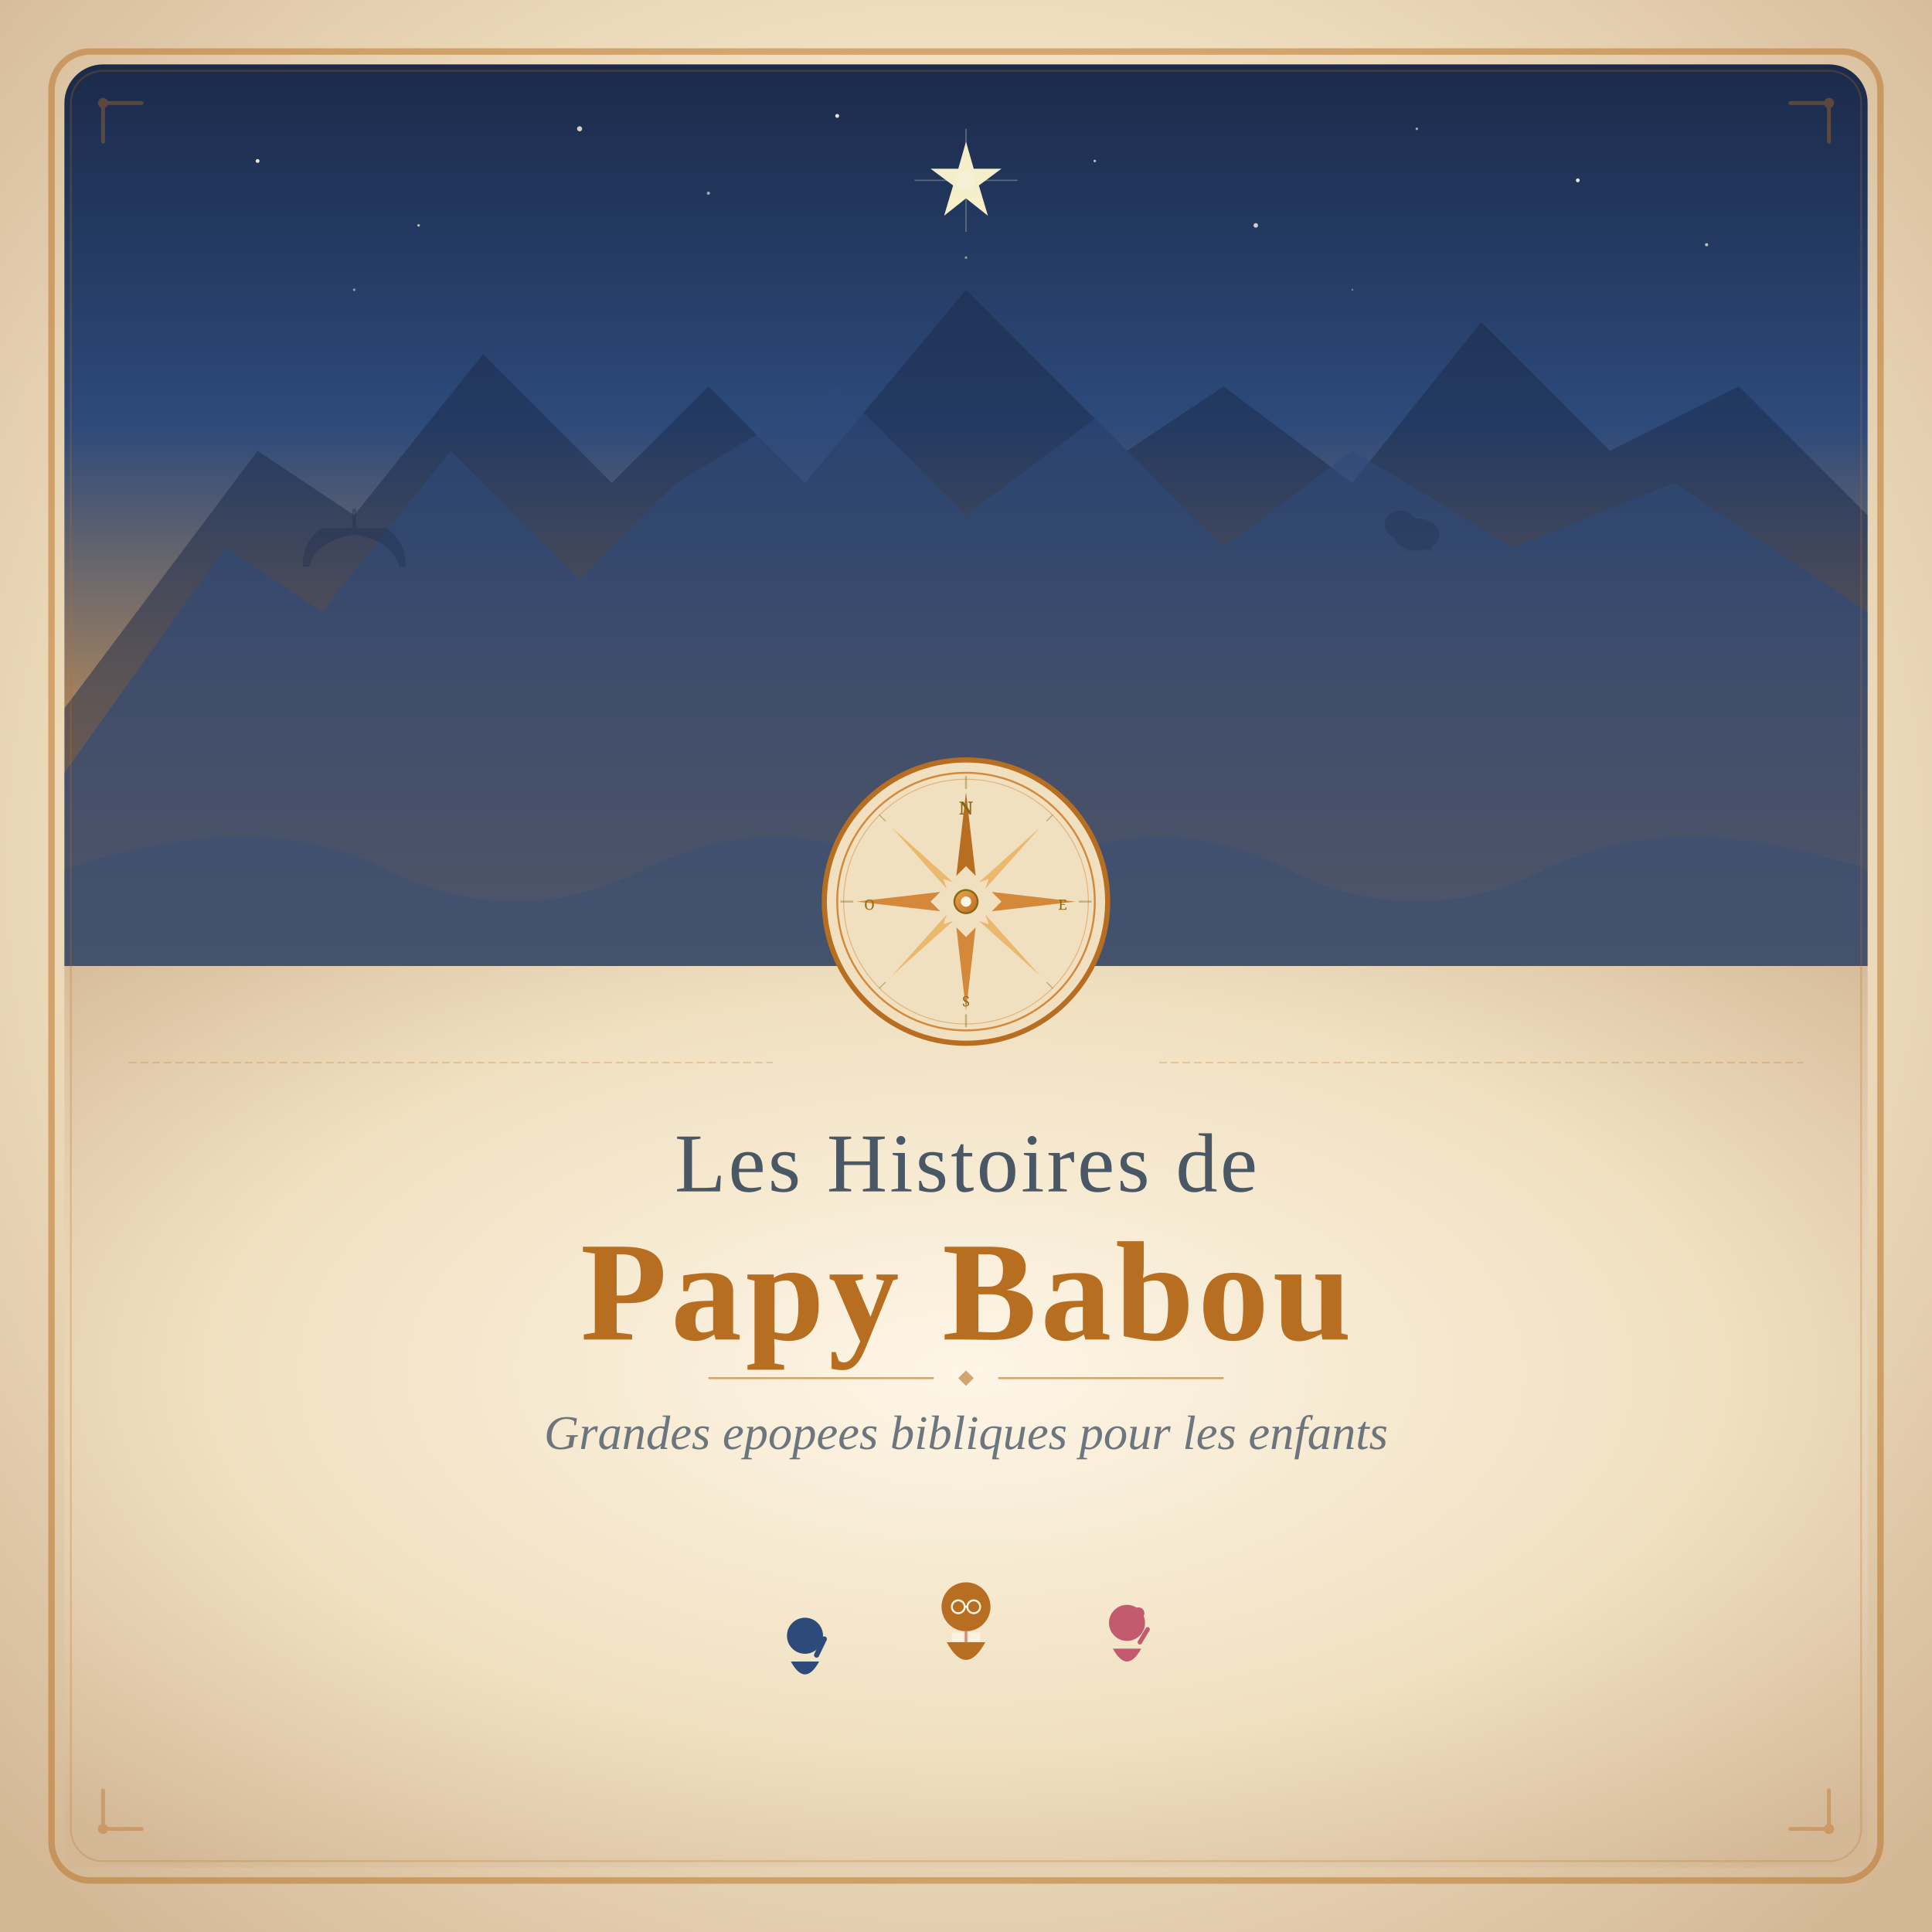
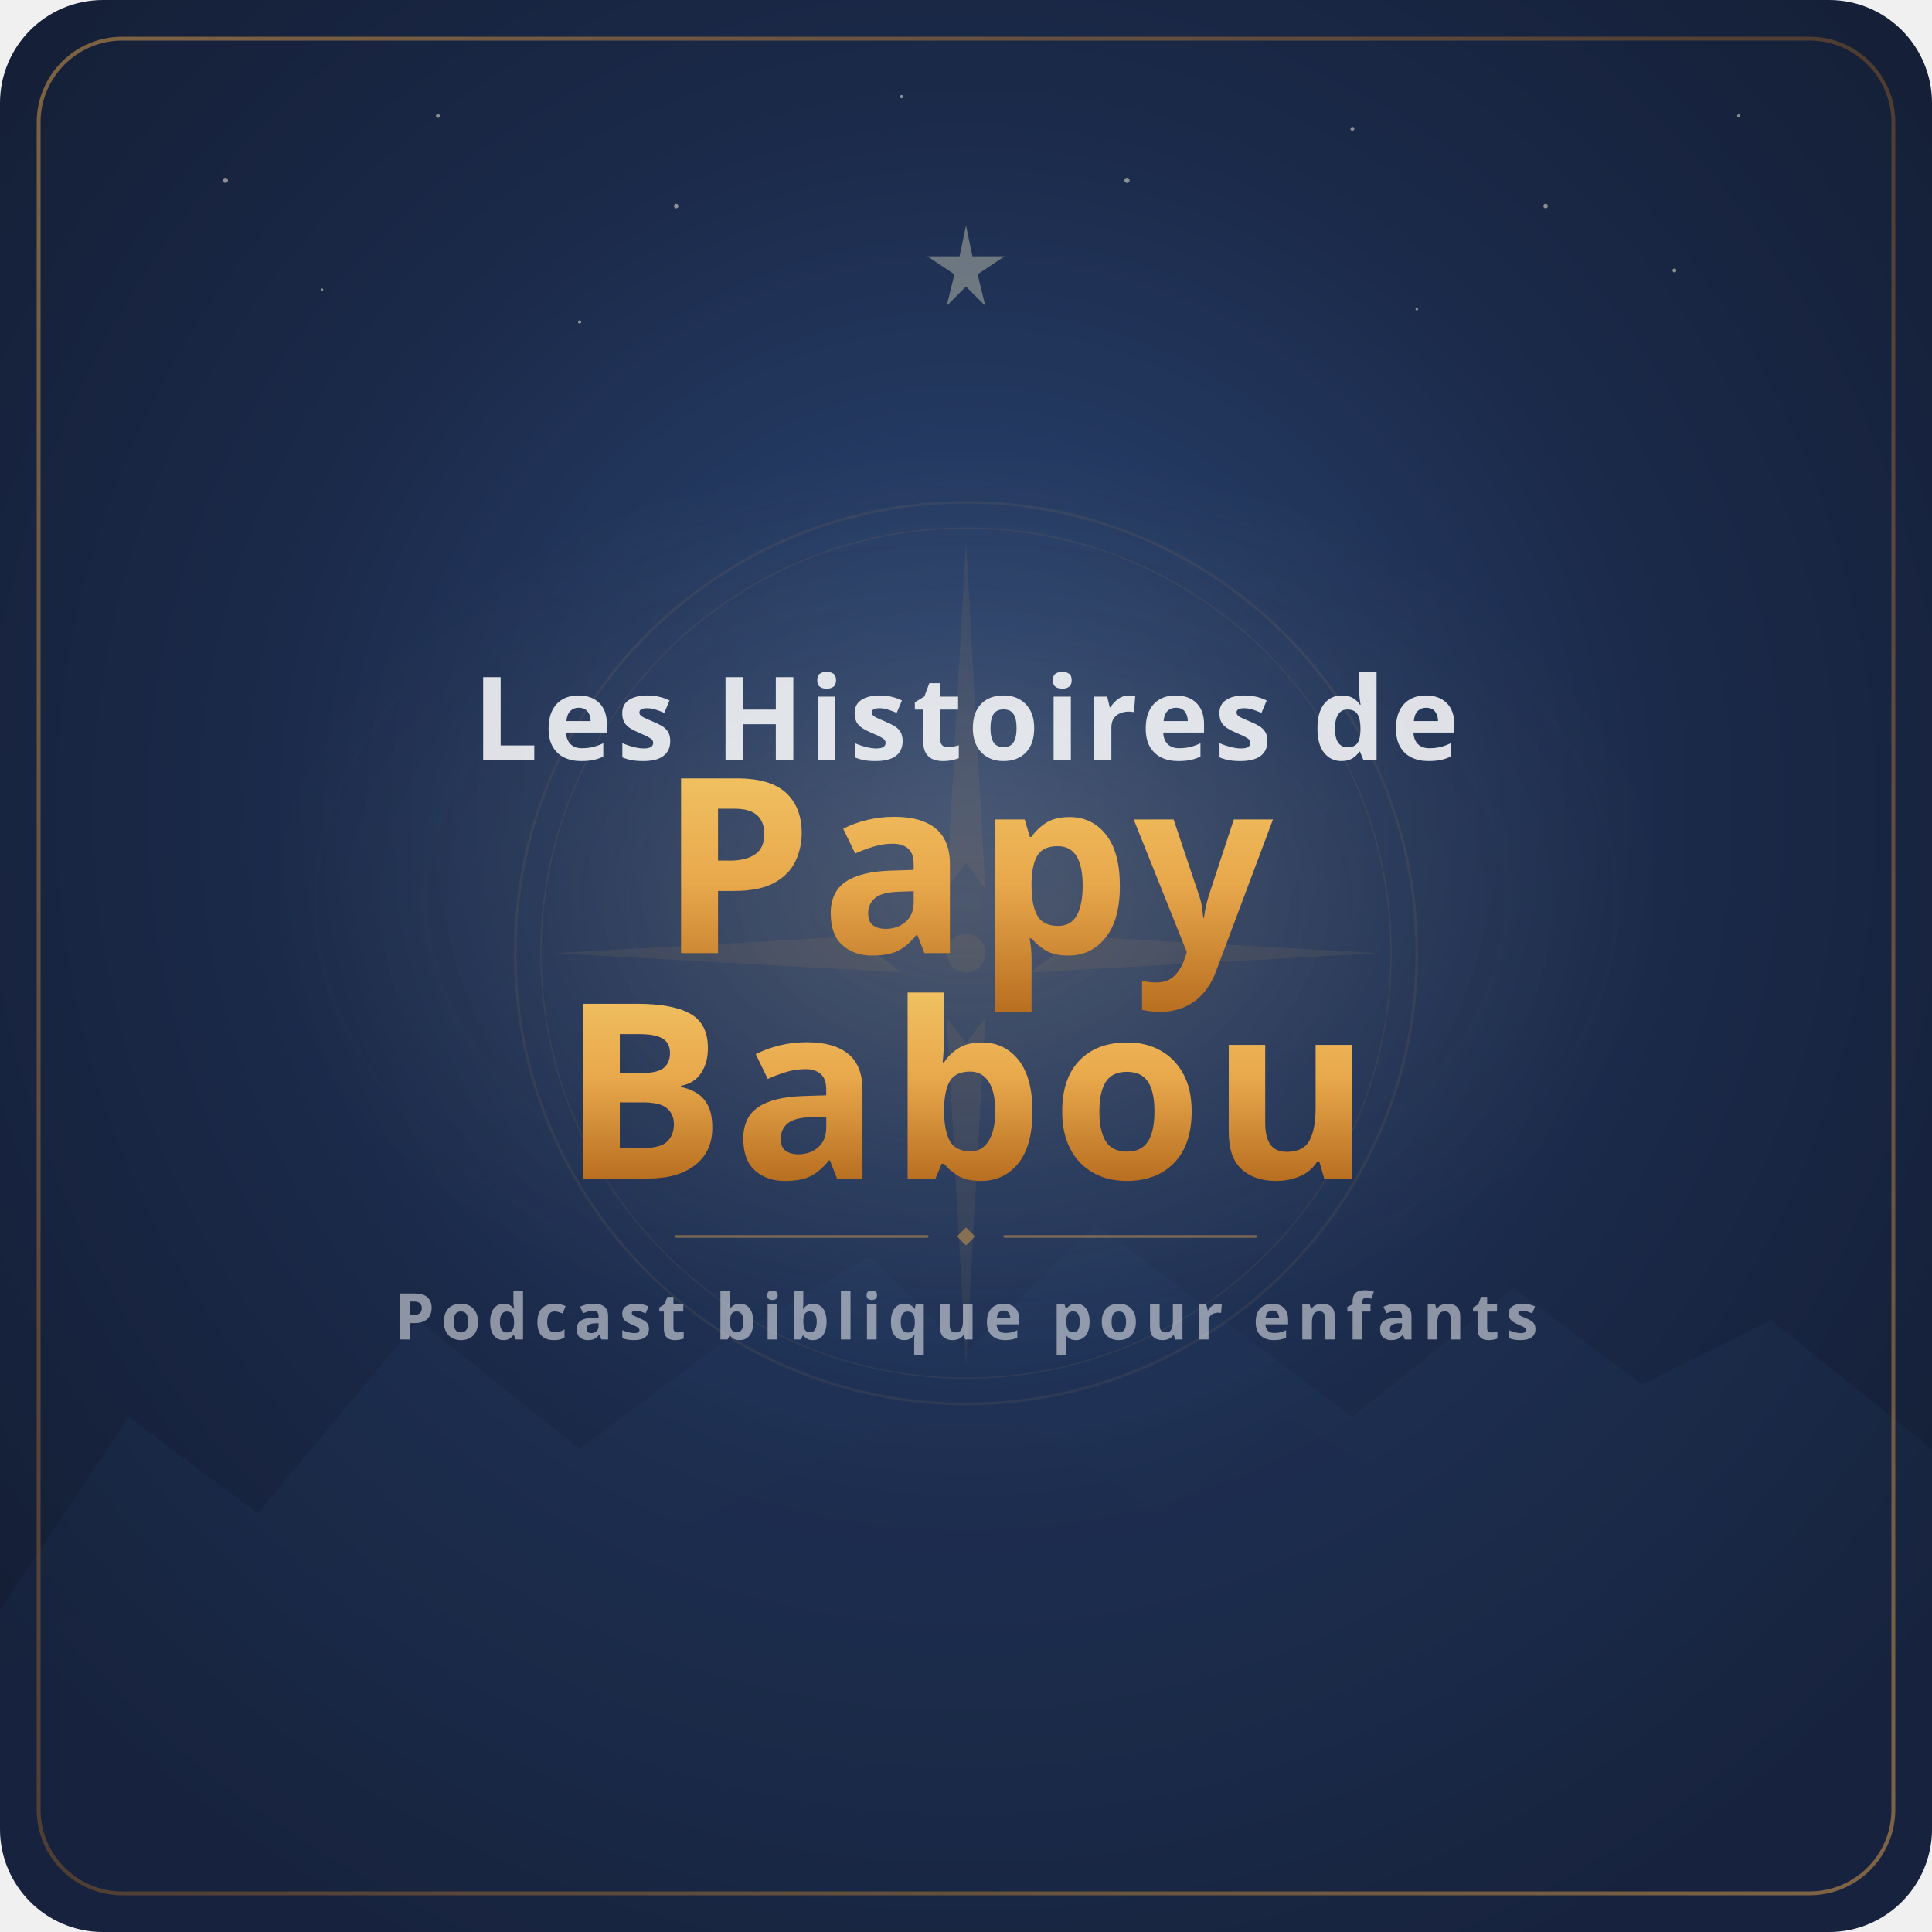
<svg xmlns="http://www.w3.org/2000/svg" viewBox="0 0 3000 3000" width="3000" height="3000">
  <defs>
-     <radialGradient id="parchment" cx="50%" cy="45%" r="70%">
-       <stop offset="0%" stop-color="#FDF5E6" />
-       <stop offset="60%" stop-color="#F0E0C0" />
-       <stop offset="100%" stop-color="#D4B896" />
+     <radialGradient id="bgGlow" cx="50%" cy="42%" r="65%">
+       <stop offset="0%" stop-color="#2D4A7A" />
+       <stop offset="55%" stop-color="#1B2A4A" />
+       <stop offset="100%" stop-color="#141E35" />
    </radialGradient>
-     <linearGradient id="sky" x1="0" y1="0" x2="0" y2="1">
-       <stop offset="0%" stop-color="#1B2A4A" />
-       <stop offset="40%" stop-color="#2D4A7A" />
-       <stop offset="70%" stop-color="#A08060" />
-       <stop offset="100%" stop-color="#E8A84C" />
-     </linearGradient>
-     <linearGradient id="goldShine" x1="0" y1="0" x2="1" y2="1">
-       <stop offset="0%" stop-color="#E8A84C" />
-       <stop offset="50%" stop-color="#D4883A" />
+     <radialGradient id="titleGlow" cx="50%" cy="50%" r="50%">
+       <stop offset="0%" stop-color="#E8A84C" stop-opacity="0.18" />
+       <stop offset="60%" stop-color="#E8A84C" stop-opacity="0.05" />
+       <stop offset="100%" stop-color="#E8A84C" stop-opacity="0" />
+     </radialGradient>
+     <linearGradient id="goldText" x1="0" y1="0" x2="0" y2="1">
+       <stop offset="0%" stop-color="#F0C060" />
+       <stop offset="45%" stop-color="#E8A84C" />
      <stop offset="100%" stop-color="#B86E20" />
    </linearGradient>
-     <clipPath id="innerFrame">
-       <rect x="100" y="100" width="2800" height="2800" rx="60" />
+     <linearGradient id="goldBorder" x1="0" y1="0" x2="1" y2="1">
+       <stop offset="0%" stop-color="#E8A84C" stop-opacity="0.5" />
+       <stop offset="50%" stop-color="#B86E20" stop-opacity="0.35" />
+       <stop offset="100%" stop-color="#E8A84C" stop-opacity="0.5" />
+     </linearGradient>
+     <clipPath id="roundClip">
+       <rect width="3000" height="3000" rx="160" ry="160" />
    </clipPath>
  </defs>
-   <rect width="3000" height="3000" fill="url(#parchment)" />
-   <g clip-path="url(#innerFrame)">
-     <rect x="100" y="100" width="2800" height="1400" fill="url(#sky)" />
-     <circle cx="400" cy="250" r="3" fill="#FFF8E0" opacity="0.9" />
-     <circle cx="650" cy="350" r="2" fill="#FFF8E0" opacity="0.7" />
-     <circle cx="900" cy="200" r="4" fill="#FFF8E0" opacity="0.8" />
-     <circle cx="1100" cy="300" r="2.5" fill="#FFF8E0" opacity="0.6" />
-     <circle cx="1300" cy="180" r="3" fill="#FFF8E0" opacity="0.9" />
-     <circle cx="1700" cy="250" r="2" fill="#FFF8E0" opacity="0.7" />
-     <circle cx="1950" cy="350" r="3.5" fill="#FFF8E0" opacity="0.8" />
-     <circle cx="2200" cy="200" r="2" fill="#FFF8E0" opacity="0.6" />
-     <circle cx="2450" cy="280" r="3" fill="#FFF8E0" opacity="0.9" />
-     <circle cx="2650" cy="380" r="2.5" fill="#FFF8E0" opacity="0.7" />
-     <circle cx="550" cy="450" r="2" fill="#FFF8E0" opacity="0.5" />
-     <circle cx="1500" cy="400" r="2" fill="#FFF8E0" opacity="0.5" />
-     <circle cx="2100" cy="450" r="1.5" fill="#FFF8E0" opacity="0.4" />
-     <g transform="translate(1500, 280)" opacity="0.95">
-       <polygon points="0,-60 12,-18 55,-18 20,8 34,55 0,28 -34,55 -20,8 -55,-18 -12,-18" fill="#FFF8D0" />
-       <circle cx="0" cy="0" r="15" fill="#FFFBE8" opacity="0.6" />
-       <line x1="0" y1="-80" x2="0" y2="80" stroke="#FFF8D0" stroke-width="2" opacity="0.3" />
-       <line x1="-80" y1="0" x2="80" y2="0" stroke="#FFF8D0" stroke-width="2" opacity="0.3" />
+   <g clip-path="url(#roundClip)">
+     <rect width="3000" height="3000" fill="url(#bgGlow)" />
+     <g opacity="0.5">
+       <circle cx="350" cy="280" r="4" fill="#FFF8E0" />
+       <circle cx="680" cy="180" r="3" fill="#FFF8E0" />
+       <circle cx="1050" cy="320" r="3.5" fill="#FFF8E0" />
+       <circle cx="1400" cy="150" r="2.5" fill="#FFF8E0" />
+       <circle cx="1750" cy="280" r="4" fill="#FFF8E0" />
+       <circle cx="2100" cy="200" r="3" fill="#FFF8E0" />
+       <circle cx="2400" cy="320" r="3.5" fill="#FFF8E0" />
+       <circle cx="2700" cy="180" r="2.5" fill="#FFF8E0" />
+       <circle cx="500" cy="450" r="2" fill="#FFF8E0" />
+       <circle cx="900" cy="500" r="2.5" fill="#FFF8E0" />
+       <circle cx="2200" cy="480" r="2" fill="#FFF8E0" />
+       <circle cx="2600" cy="420" r="3" fill="#FFF8E0" />
    </g>
-     <path d="M100,1100 L400,700 L550,800 L750,550 L950,750 L1100,600 L1250,750 L1500,450 L1750,700 L1900,600 L2100,750 L2300,500 L2500,700 L2700,600 L2900,800 L2900,1500 L100,1500 Z" fill="#1B2A4A" opacity="0.5" />
-     <path d="M100,1200 L350,850 L500,950 L700,700 L900,900 L1050,750 L1300,600 L1500,800 L1700,650 L1900,850 L2100,700 L2350,850 L2600,750 L2900,950 L2900,1500 L100,1500 Z" fill="#2D4A7A" opacity="0.6" />
-     <g transform="translate(550, 850)" opacity="0.35">
-       <path d="M-80,30 Q-80,-10 -50,-30 L50,-30 Q80,-10 80,30 L70,30 Q60,-10 0,-20 Q-60,-10 -70,30 Z" fill="#1B2A4A" />
-       <line x1="0" y1="-30" x2="0" y2="-60" stroke="#1B2A4A" stroke-width="6" />
+     <g opacity="0.12">
+       <path d="M0,2500 L200,2200 L400,2350 L650,2050 L900,2250 L1100,2100 L1350,1950 L1500,2100 L1700,1900 L1900,2050 L2100,2200 L2350,2000 L2550,2150 L2750,2050 L3000,2250 L3000,3000 L0,3000 Z" fill="#2D4A7A" />
    </g>
-     <g transform="translate(2200, 830)" opacity="0.3">
-       <ellipse cx="0" cy="0" rx="35" ry="25" fill="#1B2A4A" />
-       <circle cx="-25" cy="-15" r="18" fill="#1B2A4A" />
-       <ellipse cx="-25" cy="-15" rx="25" ry="22" fill="#1B2A4A" />
-       <rect x="15" y="5" width="8" height="20" rx="3" fill="#1B2A4A" />
-       <rect x="-15" y="5" width="8" height="20" rx="3" fill="#1B2A4A" />
+     <g opacity="0.08">
+       <path d="M0,2600 L300,2350 L500,2450 L750,2200 L1000,2400 L1200,2300 L1500,2150 L1800,2350 L2000,2200 L2250,2350 L2500,2250 L2800,2400 L3000,2300 L3000,3000 L0,3000 Z" fill="#1B2A4A" />
    </g>
-     <path d="M100,1350 Q400,1250 600,1350 Q800,1450 1000,1350 Q1200,1250 1400,1350 Q1500,1400 1500,1500 L100,1500 Z" fill="#2D4A7A" opacity="0.3" />
-     <path d="M2900,1350 Q2600,1250 2400,1350 Q2200,1450 2000,1350 Q1800,1250 1600,1350 Q1500,1400 1500,1500 L2900,1500 Z" fill="#2D4A7A" opacity="0.3" />
-   </g>
-   <rect x="100" y="1500" width="2800" height="1400" fill="url(#parchment)" rx="0" />
-   <g transform="translate(1500, 1400)">
-     <circle cx="0" cy="0" r="220" fill="#F0E0C0" stroke="#B86E20" stroke-width="8" />
-     <circle cx="0" cy="0" r="200" fill="none" stroke="#D4883A" stroke-width="3" />
-     <circle cx="0" cy="0" r="190" fill="none" stroke="#D4883A" stroke-width="1.5" opacity="0.5" />
-     <g opacity="0.4">
-       <line x1="0" y1="-195" x2="0" y2="-175" stroke="#8B6914" stroke-width="3" />
-       <line x1="0" y1="175" x2="0" y2="195" stroke="#8B6914" stroke-width="3" />
-       <line x1="-195" y1="0" x2="-175" y2="0" stroke="#8B6914" stroke-width="3" />
-       <line x1="175" y1="0" x2="195" y2="0" stroke="#8B6914" stroke-width="3" />
-       <line x1="-135" y1="-135" x2="-125" y2="-125" stroke="#8B6914" stroke-width="2" />
-       <line x1="125" y1="-125" x2="135" y2="-135" stroke="#8B6914" stroke-width="2" />
-       <line x1="-135" y1="135" x2="-125" y2="125" stroke="#8B6914" stroke-width="2" />
-       <line x1="125" y1="125" x2="135" y2="135" stroke="#8B6914" stroke-width="2" />
+     <g transform="translate(1500, 420)" opacity="0.35">
+       <polygon points="0,-70 10,-22 60,-22 18,6 30,55 0,25 -30,55 -18,6 -60,-22 -10,-22" fill="#FFF8D0" />
+       <circle cx="0" cy="0" r="14" fill="#FFFBE8" opacity="0.5" />
    </g>
-     <polygon points="0,-170 15,-40 0,-55 -15,-40" fill="#B86E20" />
-     <polygon points="0,170 15,40 0,55 -15,40" fill="#D4883A" />
-     <polygon points="-170,0 -40,15 -55,0 -40,-15" fill="#D4883A" />
-     <polygon points="170,0 40,15 55,0 40,-15" fill="#D4883A" />
-     <polygon points="-115,-115 -20,-30 -35,-35 -30,-20" fill="#E8A84C" opacity="0.7" />
-     <polygon points="115,-115 20,-30 35,-35 30,-20" fill="#E8A84C" opacity="0.7" />
-     <polygon points="-115,115 -20,30 -35,35 -30,20" fill="#E8A84C" opacity="0.7" />
-     <polygon points="115,115 20,30 35,35 30,20" fill="#E8A84C" opacity="0.7" />
-     <circle cx="0" cy="0" r="18" fill="url(#goldShine)" stroke="#8B6914" stroke-width="3" />
-     <circle cx="0" cy="0" r="8" fill="#FDF5E6" />
-     <text x="0" y="-145" text-anchor="middle" font-family="Georgia, serif" font-size="28" font-weight="bold" fill="#8B6914" dominant-baseline="middle">N</text>
-     <text x="0" y="155" text-anchor="middle" font-family="Georgia, serif" font-size="22" fill="#8B6914" dominant-baseline="middle">S</text>
-     <text x="-150" y="5" text-anchor="middle" font-family="Georgia, serif" font-size="22" fill="#8B6914" dominant-baseline="middle">O</text>
-     <text x="150" y="5" text-anchor="middle" font-family="Georgia, serif" font-size="22" fill="#8B6914" dominant-baseline="middle">E</text>
-   </g>
-   <line x1="200" y1="1650" x2="1200" y2="1650" stroke="#B86E20" stroke-width="2" opacity="0.3" stroke-dasharray="12,6" />
-   <line x1="1800" y1="1650" x2="2800" y2="1650" stroke="#B86E20" stroke-width="2" opacity="0.3" stroke-dasharray="12,6" />
-   <text x="1500" y="1850" text-anchor="middle" font-family="Georgia, 'Times New Roman', serif" font-size="130" fill="#4A5866" letter-spacing="4">Les Histoires de</text>
-   <text x="1500" y="2080" text-anchor="middle" font-family="Georgia, 'Times New Roman', serif" font-size="220" font-weight="bold" fill="#B86E20" letter-spacing="6">Papy Babou</text>
-   <g transform="translate(1500, 2140)" opacity="0.6">
-     <line x1="-400" y1="0" x2="-50" y2="0" stroke="#B86E20" stroke-width="3" />
-     <line x1="50" y1="0" x2="400" y2="0" stroke="#B86E20" stroke-width="3" />
-     <polygon points="0,-12 12,0 0,12 -12,0" fill="#B86E20" />
-   </g>
-   <text x="1500" y="2250" text-anchor="middle" font-family="Georgia, 'Times New Roman', serif" font-size="75" fill="#4A5866" opacity="0.8" font-style="italic">Grandes epopees bibliques pour les enfants</text>
-   <g transform="translate(1500, 2550)">
-     <circle cx="0" cy="-55" r="38" fill="#B86E20" />
-     <path d="M-30,0 Q0,55 30,0" fill="#B86E20" />
-     <circle cx="-12" cy="-55" r="10" fill="none" stroke="#FDF5E6" stroke-width="3" />
-     <circle cx="12" cy="-55" r="10" fill="none" stroke="#FDF5E6" stroke-width="3" />
-     <line x1="-2" y1="-55" x2="2" y2="-55" stroke="#FDF5E6" stroke-width="3" />
-     <rect x="-22" y="-15" width="18" height="14" rx="2" fill="#FDF5E6" opacity="0.8" />
-     <rect x="4" y="-15" width="18" height="14" rx="2" fill="#FDF5E6" opacity="0.8" />
-     <rect x="-2" y="-17" width="4" height="18" fill="#C47A5A" opacity="0.8" />
-   </g>
-   <g transform="translate(1250, 2580)">
-     <circle cx="0" cy="-40" r="28" fill="#2D4A7A" />
-     <path d="M-22,0 Q0,40 22,0" fill="#2D4A7A" />
-     <line x1="18" y1="-10" x2="30" y2="-35" stroke="#2D4A7A" stroke-width="8" stroke-linecap="round" />
-   </g>
-   <g transform="translate(1750, 2560)">
-     <circle cx="0" cy="-40" r="28" fill="#C45A6E" />
-     <path d="M-22,0 Q0,40 22,0" fill="#C45A6E" />
-     <circle cx="18" cy="-55" r="9" fill="#C45A6E" />
-     <line x1="20" y1="-10" x2="32" y2="-30" stroke="#C45A6E" stroke-width="7" stroke-linecap="round" />
-   </g>
-   <rect x="80" y="80" width="2840" height="2840" rx="60" fill="none" stroke="#B86E20" stroke-width="10" opacity="0.5" />
-   <rect x="110" y="110" width="2780" height="2780" rx="50" fill="none" stroke="#B86E20" stroke-width="3" opacity="0.25" />
-   <g transform="translate(160, 160)" opacity="0.4">
-     <path d="M0,60 L0,0 L60,0" fill="none" stroke="#B86E20" stroke-width="6" stroke-linecap="round" />
-     <circle cx="0" cy="0" r="8" fill="#B86E20" />
-   </g>
-   <g transform="translate(2840, 160)" opacity="0.4">
-     <path d="M0,60 L0,0 L-60,0" fill="none" stroke="#B86E20" stroke-width="6" stroke-linecap="round" />
-     <circle cx="0" cy="0" r="8" fill="#B86E20" />
-   </g>
-   <g transform="translate(160, 2840)" opacity="0.4">
-     <path d="M0,-60 L0,0 L60,0" fill="none" stroke="#B86E20" stroke-width="6" stroke-linecap="round" />
-     <circle cx="0" cy="0" r="8" fill="#B86E20" />
-   </g>
-   <g transform="translate(2840, 2840)" opacity="0.4">
-     <path d="M0,-60 L0,0 L-60,0" fill="none" stroke="#B86E20" stroke-width="6" stroke-linecap="round" />
-     <circle cx="0" cy="0" r="8" fill="#B86E20" />
+     <g transform="translate(1500, 1480)" opacity="0.08">
+       <circle cx="0" cy="0" r="700" fill="none" stroke="#E8A84C" stroke-width="4" />
+       <circle cx="0" cy="0" r="660" fill="none" stroke="#E8A84C" stroke-width="2" />
+       <polygon points="0,-640 30,-100 0,-140 -30,-100" fill="#E8A84C" />
+       <polygon points="0,640 30,100 0,140 -30,100" fill="#E8A84C" />
+       <polygon points="-640,0 -100,30 -140,0 -100,-30" fill="#E8A84C" />
+       <polygon points="640,0 100,30 140,0 100,-30" fill="#E8A84C" />
+       <polygon points="-440,-440 -60,-60 -80,-80 -60,-60" fill="#E8A84C" opacity="0.6" />
+       <polygon points="440,-440 60,-60 80,-80 60,-60" fill="#E8A84C" opacity="0.6" />
+       <polygon points="-440,440 -60,60 -80,80 -60,60" fill="#E8A84C" opacity="0.6" />
+       <polygon points="440,440 60,60 80,80 60,60" fill="#E8A84C" opacity="0.6" />
+       <circle cx="0" cy="0" r="30" fill="#E8A84C" />
+     </g>
+     <ellipse cx="1500" cy="1400" rx="1100" ry="700" fill="url(#titleGlow)" />
+     <text x="1500" y="1180" text-anchor="middle" font-family="'Baloo 2', 'Nunito', sans-serif" font-size="180" font-weight="600" fill="#FFFFFF" opacity="0.85" letter-spacing="8">Les Histoires de</text>
+     <text x="1500" y="1480" text-anchor="middle" font-family="'Baloo 2', 'Nunito', sans-serif" font-size="380" font-weight="800" fill="url(#goldText)" letter-spacing="12">Papy</text>
+     <text x="1500" y="1830" text-anchor="middle" font-family="'Baloo 2', 'Nunito', sans-serif" font-size="380" font-weight="800" fill="url(#goldText)" letter-spacing="12">Babou</text>
+     <g transform="translate(1500, 1920)" opacity="0.45">
+       <line x1="-450" y1="0" x2="-60" y2="0" stroke="#E8A84C" stroke-width="4" stroke-linecap="round" />
+       <line x1="60" y1="0" x2="450" y2="0" stroke="#E8A84C" stroke-width="4" stroke-linecap="round" />
+       <polygon points="0,-14 14,0 0,14 -14,0" fill="#E8A84C" />
+     </g>
+     <text x="1500" y="2080" text-anchor="middle" font-family="'Nunito', sans-serif" font-size="100" font-weight="600" fill="#FFFFFF" opacity="0.5" letter-spacing="10">Podcast biblique pour enfants</text>
+     <rect x="60" y="60" width="2880" height="2880" rx="130" ry="130" fill="none" stroke="url(#goldBorder)" stroke-width="6" />
  </g>
</svg>
